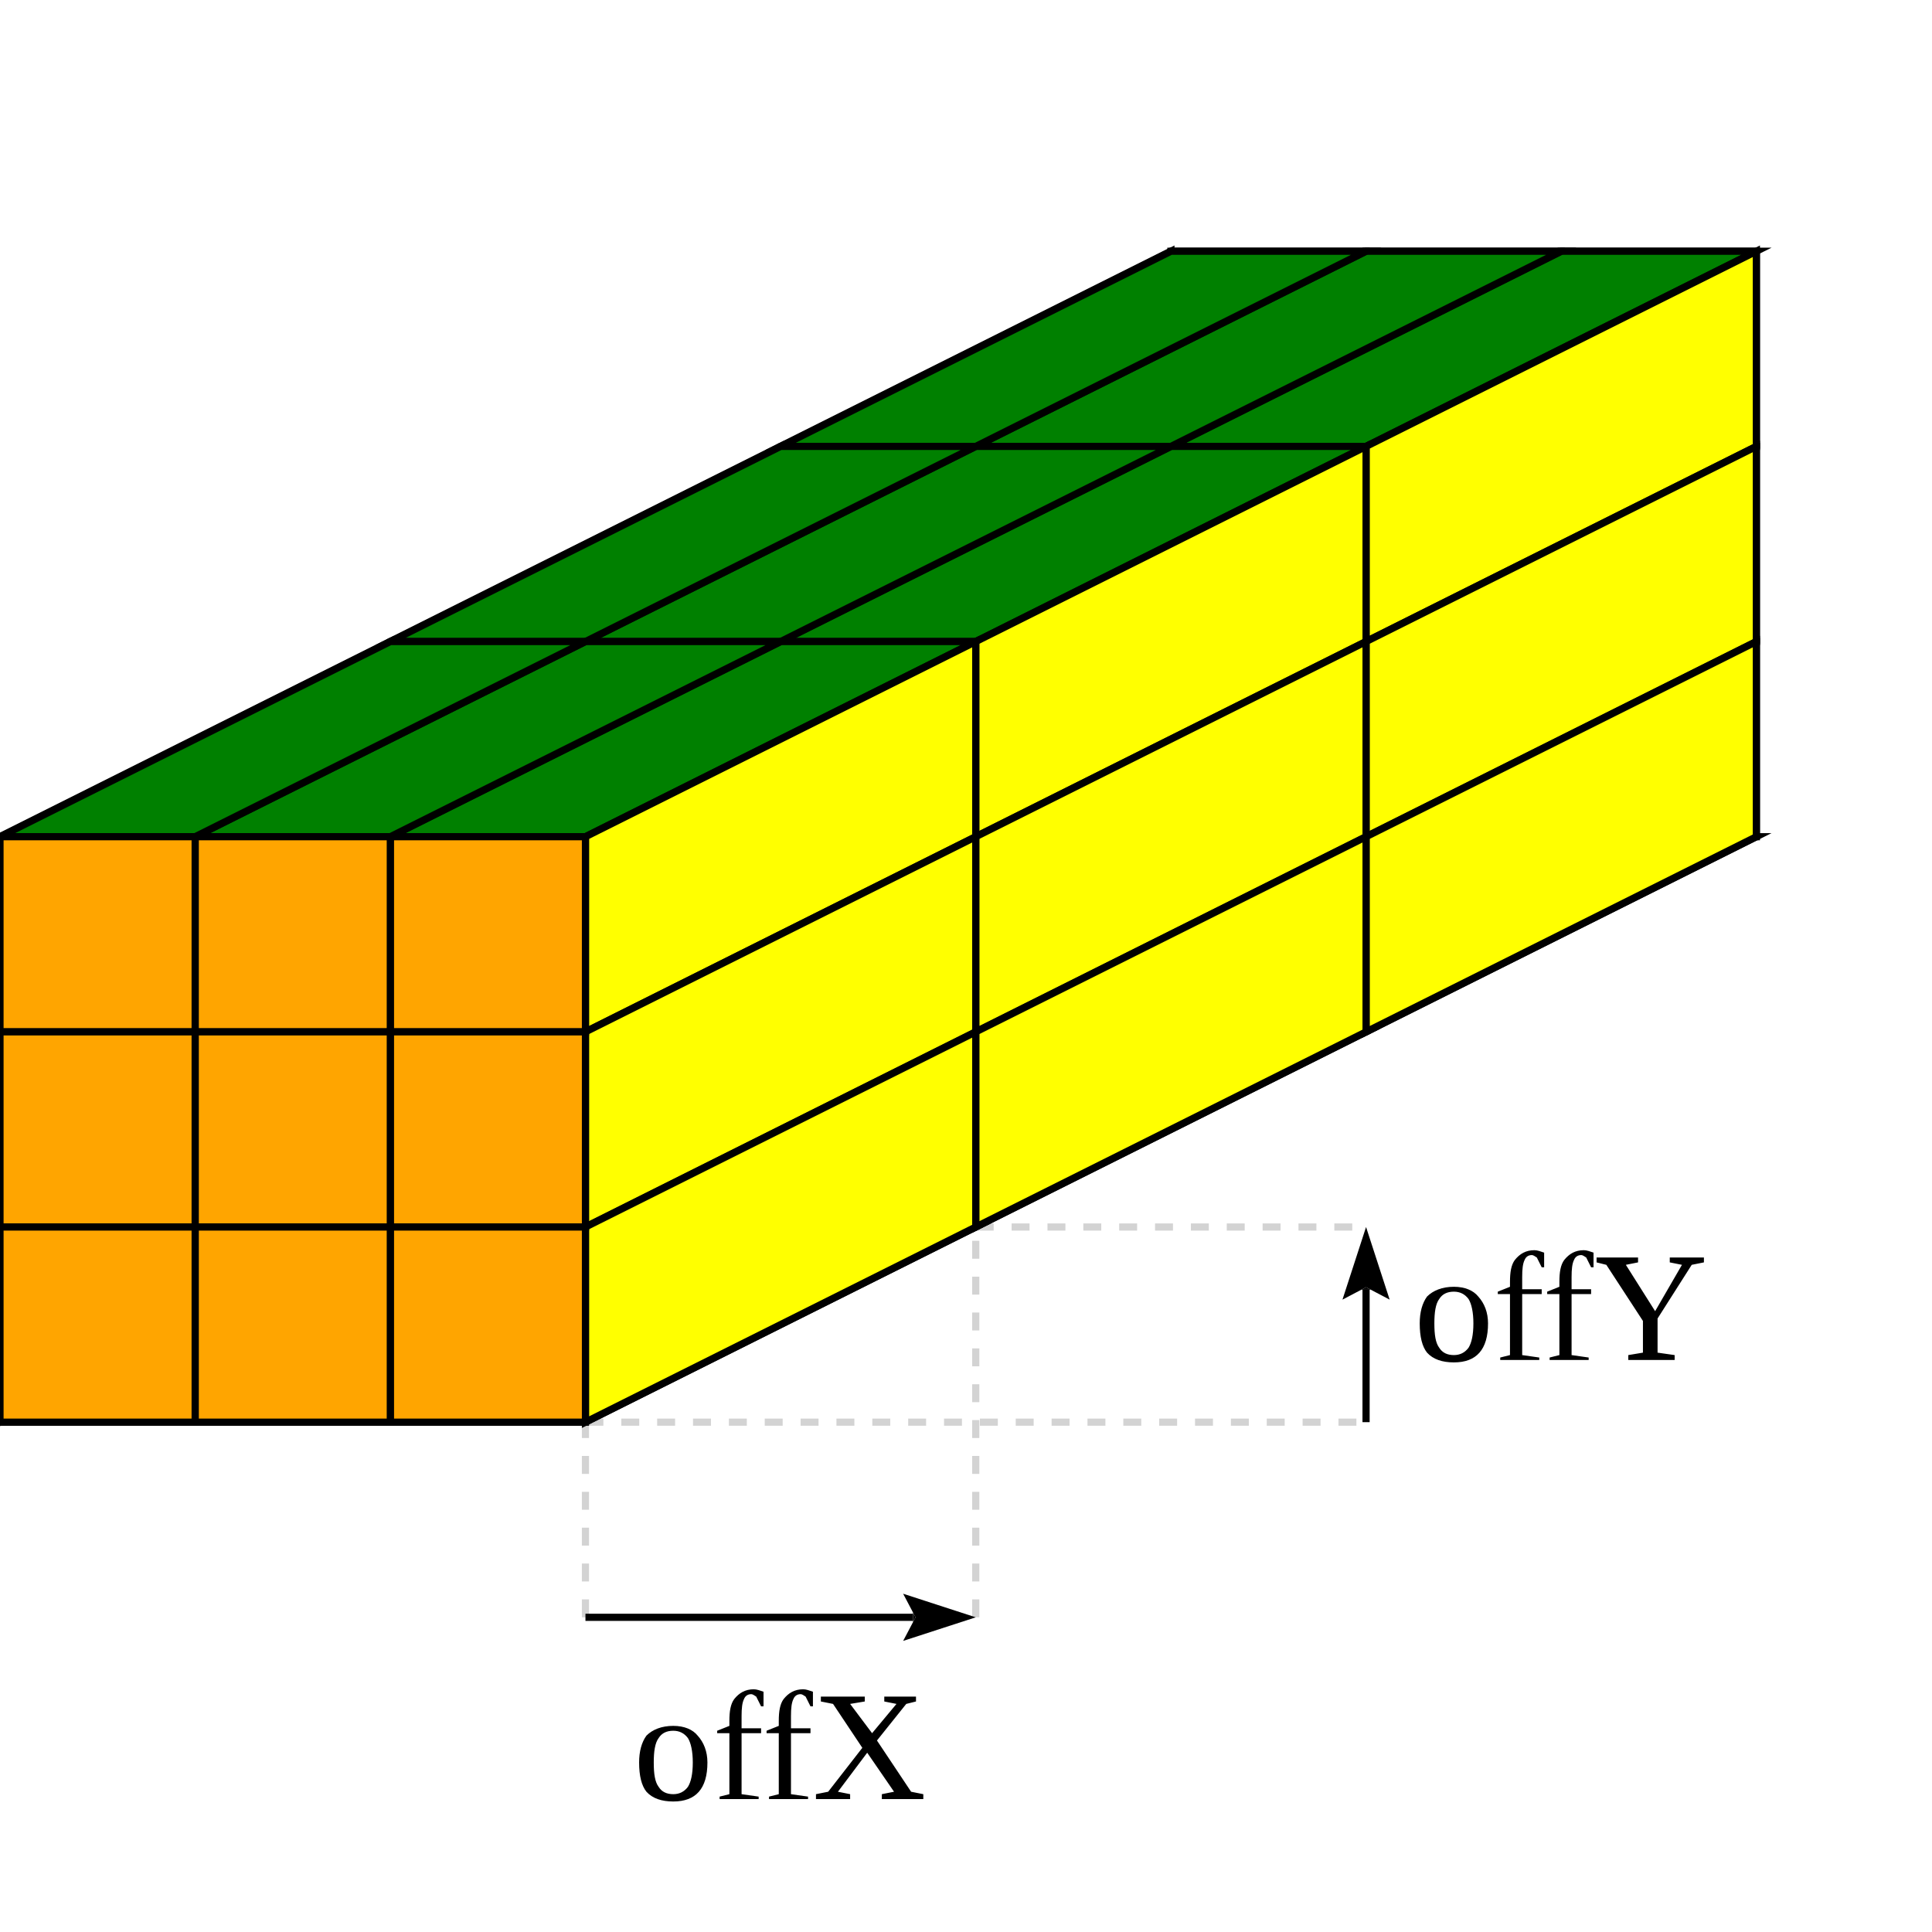
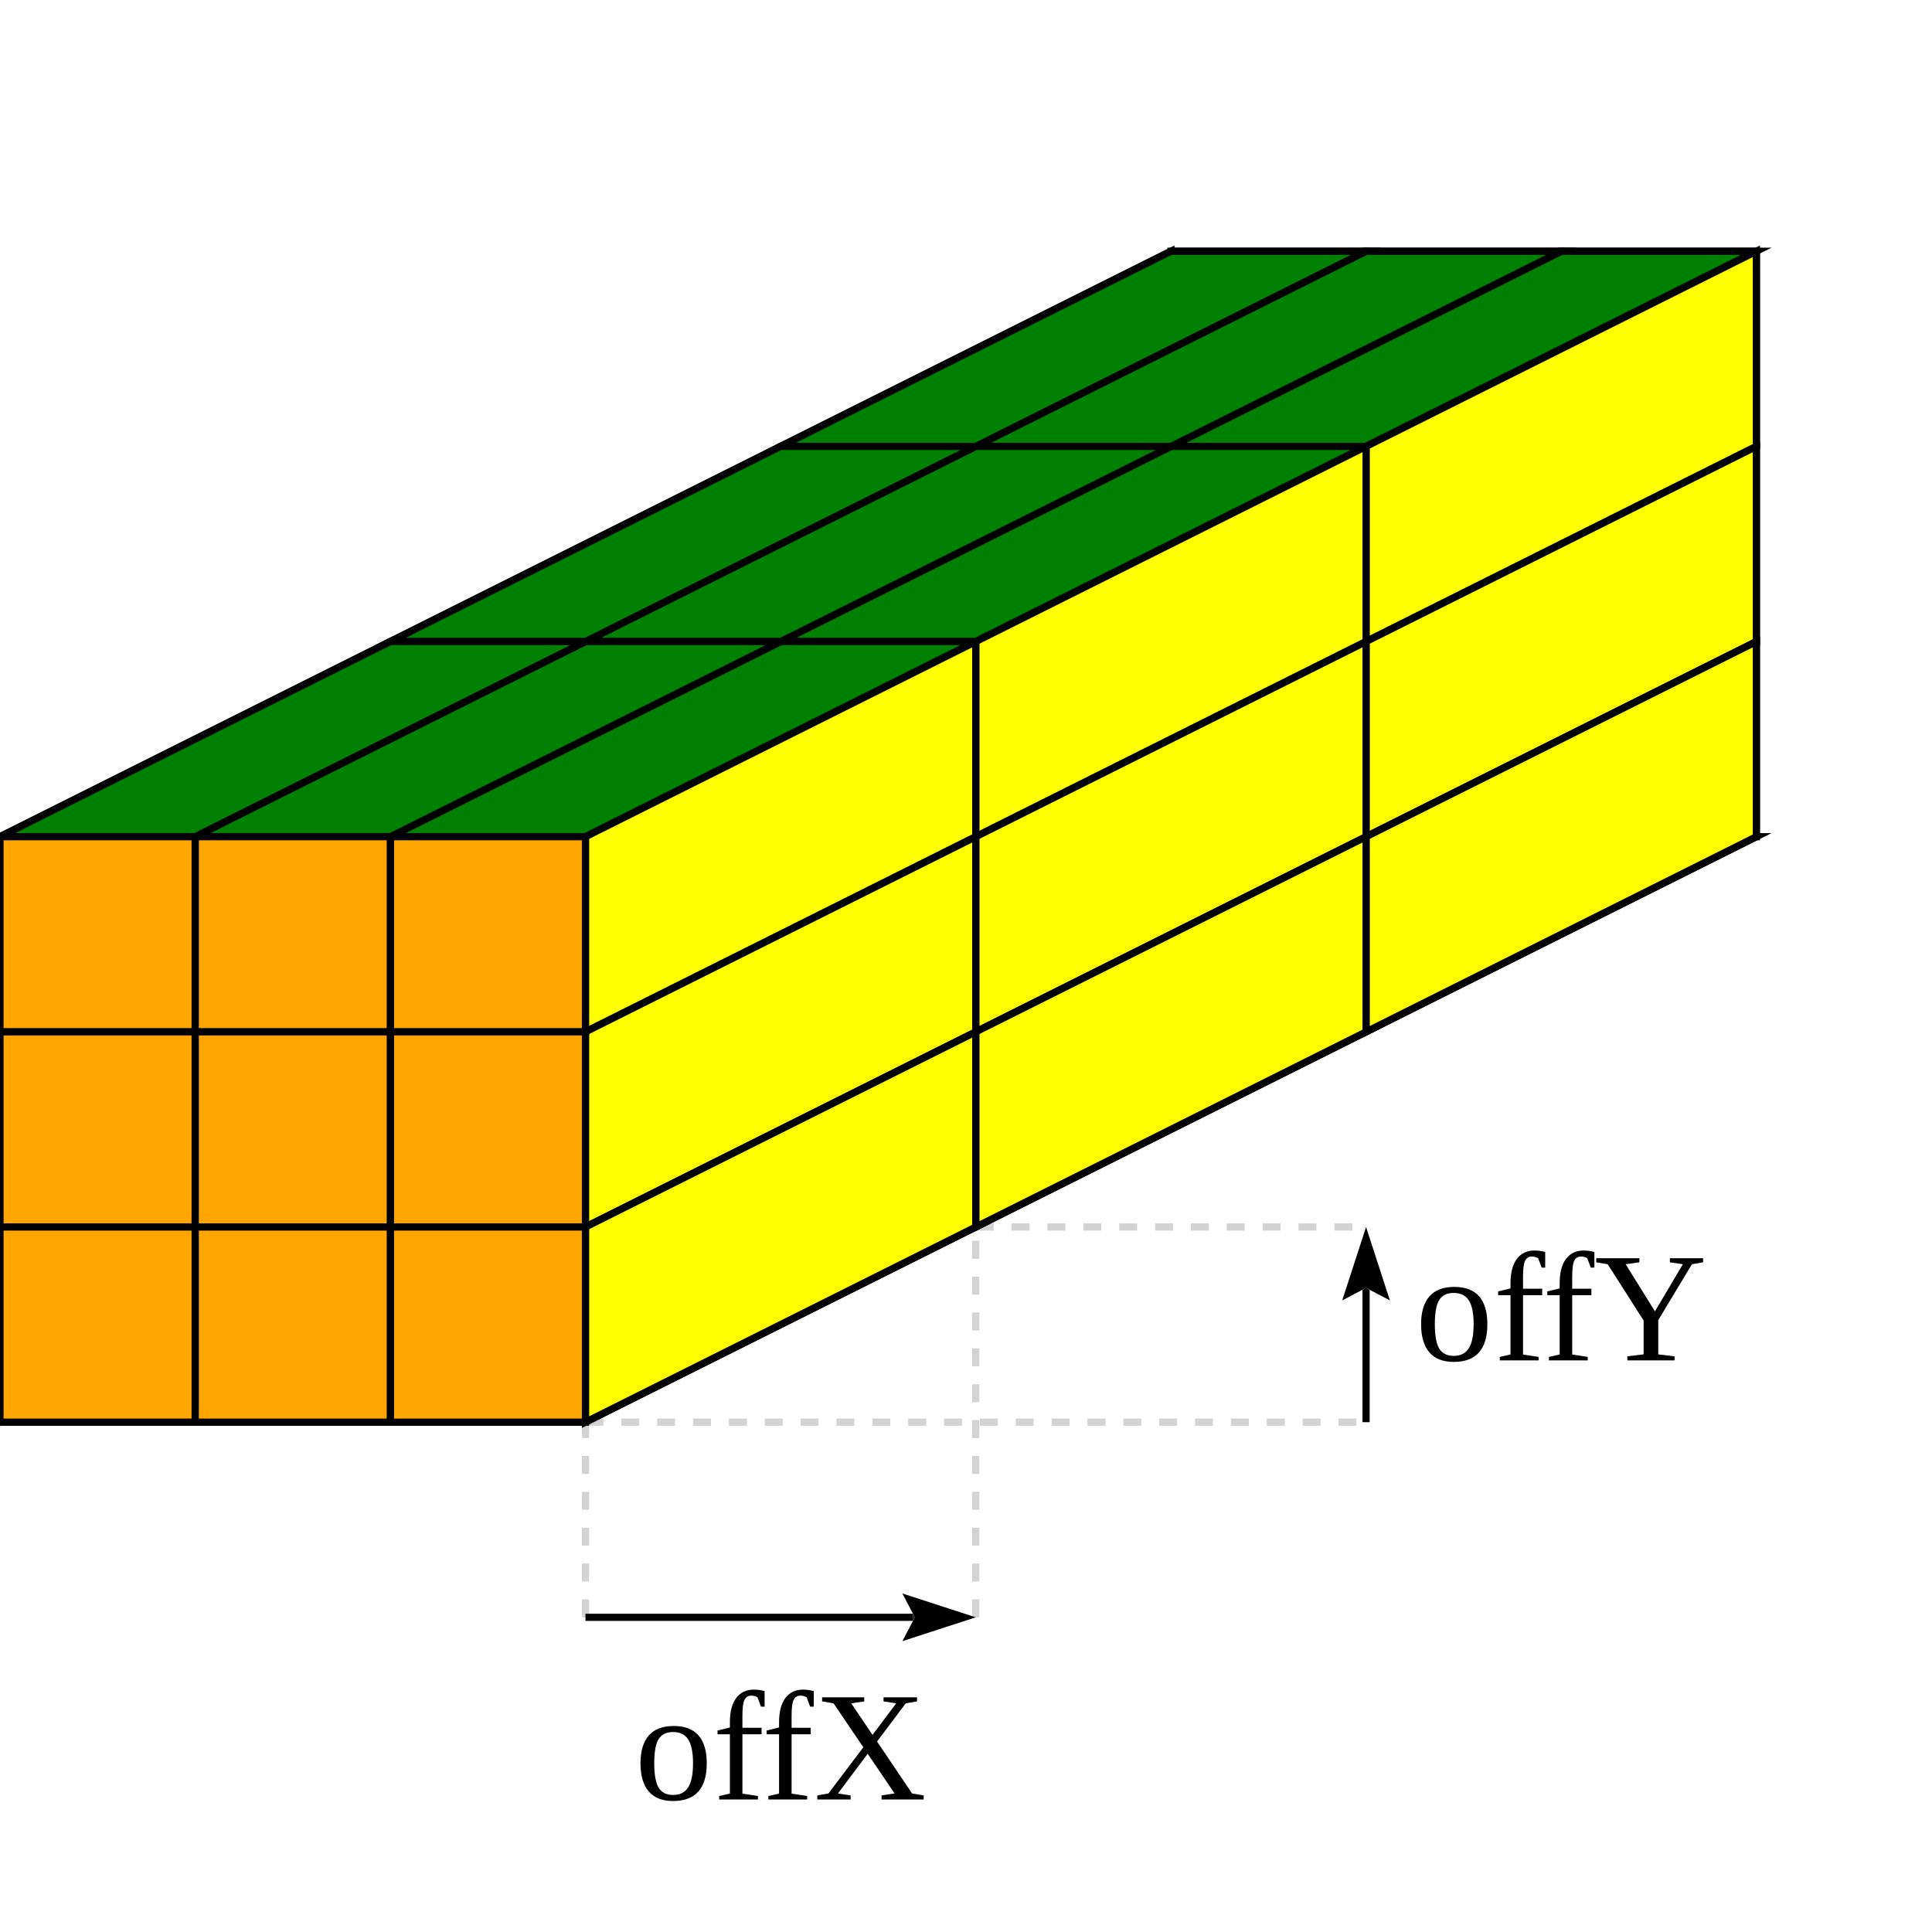
- <svg xmlns="http://www.w3.org/2000/svg" version="1.1" width="200.0" height="200.0" font-size="1" viewBox="0 0 200 200" stroke="rgb(0,0,0)" stroke-opacity="1">
-   <g>
-     <g fill="rgb(0,0,0)" fill-opacity="0.0">
-       <g stroke="rgb(0,0,0)" stroke-opacity="1.0" stroke-width="0.742" stroke-linecap="butt" stroke-linejoin="miter" font-size="1.0em" stroke-miterlimit="10.0">
-         <g stroke="rgb(211,211,211)" stroke-opacity="1.0" stroke-dasharray="1.856,1.856" stroke-dashoffset="0.0">
-           <path d="M 101.01,127.02 h 40.404 " />
-           <path d="M 60.606,147.222 h 80.808 " />
-           <path d="M 101.01,167.424 v -60.606 " />
-           <path d="M 60.606,167.424 v -20.202 " />
-         </g>
-         <g fill="rgb(0,0,0)" fill-opacity="1.0">
-           <g fill="rgb(0,0,0)" fill-opacity="1.0">
-             <text transform="matrix(16.16162,0.0,0.0,16.16162,161.6162,137.1212)" dominant-baseline="middle" text-anchor="middle" stroke="none">offY</text>
-           </g>
-         </g>
-         <g>
-           <g>
-             <g>
-               <path d="M 141.414,147.222 l 8.392685218571654e-16,-13.706 " />
-             </g>
-             <g stroke-width="0.0">
-               <g fill="rgb(0,0,0)" fill-opacity="1.0">
-                 <g fill="rgb(0,0,0)" fill-opacity="1.0">
-                   <g fill="rgb(0,0,0)" fill-opacity="1.0">
-                     <path d="" />
-                   </g>
-                 </g>
-               </g>
-               <g fill="rgb(0,0,0)" fill-opacity="1.0">
-                 <g fill="rgb(0,0,0)" fill-opacity="1.0">
-                   <g fill="rgb(0,0,0)" fill-opacity="1.0">
-                     <path d="" />
-                   </g>
-                 </g>
-               </g>
-             </g>
-             <g stroke-width="0.0">
-               <g fill="rgb(0,0,0)" fill-opacity="1.0">
-                 <g fill="rgb(0,0,0)" fill-opacity="1.0">
-                   <g fill="rgb(0,0,0)" fill-opacity="1.0">
-                     <path d="M 141.414,127.02 l 2.442,7.517 l -2.442,-1.284 l -2.442,1.284 Z" />
-                   </g>
-                 </g>
-               </g>
-               <g fill="rgb(0,0,0)" fill-opacity="1.0">
-                 <g fill="rgb(0,0,0)" fill-opacity="1.0">
-                   <g fill="rgb(0,0,0)" fill-opacity="1.0">
-                     <path d="M 141.414,133.253 l -1.609587309172186e-17,0.263 l 0.5,3.061616997868383e-17 l -0.5,-0.263 l -1.609587309172186e-17,0.263 l -0.5,-3.061616997868383e-17 Z" />
-                   </g>
-                 </g>
-               </g>
-             </g>
-           </g>
-         </g>
-         <g fill="rgb(0,0,0)" fill-opacity="1.0">
-           <g fill="rgb(0,0,0)" fill-opacity="1.0">
-             <text transform="matrix(16.16162,0.0,0.0,16.16162,80.80808,182.5758)" dominant-baseline="middle" text-anchor="middle" stroke="none">offX</text>
-           </g>
-         </g>
-         <g>
-           <g>
-             <g>
-               <path d="M 60.606,167.424 h 33.908 " />
-             </g>
-             <g stroke-width="0.0">
-               <g fill="rgb(0,0,0)" fill-opacity="1.0">
-                 <g fill="rgb(0,0,0)" fill-opacity="1.0">
-                   <g fill="rgb(0,0,0)" fill-opacity="1.0">
-                     <path d="" />
-                   </g>
-                 </g>
-               </g>
-               <g fill="rgb(0,0,0)" fill-opacity="1.0">
-                 <g fill="rgb(0,0,0)" fill-opacity="1.0">
-                   <g fill="rgb(0,0,0)" fill-opacity="1.0">
-                     <path d="" />
-                   </g>
-                 </g>
-               </g>
-             </g>
-             <g stroke-width="0.0">
-               <g fill="rgb(0,0,0)" fill-opacity="1.0">
-                 <g fill="rgb(0,0,0)" fill-opacity="1.0">
-                   <g fill="rgb(0,0,0)" fill-opacity="1.0">
-                     <path d="M 101.01,167.424 l -7.517,2.442 l 1.284,-2.442 l -1.284,-2.442 Z" />
-                   </g>
-                 </g>
-               </g>
-               <g fill="rgb(0,0,0)" fill-opacity="1.0">
-                 <g fill="rgb(0,0,0)" fill-opacity="1.0">
-                   <g fill="rgb(0,0,0)" fill-opacity="1.0">
-                     <path d="M 94.777,167.424 h -0.263 v 0.5 l 0.263,-0.5 h -0.263 v -0.5 Z" />
-                   </g>
-                 </g>
-               </g>
-             </g>
-           </g>
-         </g>
-         <g>
-           <g fill="rgb(255,0,0)" fill-opacity="1.0">
-             <g fill="rgb(255,0,0)" fill-opacity="1.0">
-               <g fill="rgb(255,0,0)" fill-opacity="1.0">
-                 <path d="M 161.616,66.414 h 20.202 v 20.202 h -20.202 v -20.202 Z" />
-               </g>
-             </g>
-           </g>
-           <g fill="rgb(255,0,0)" fill-opacity="1.0">
-             <g fill="rgb(255,0,0)" fill-opacity="1.0">
-               <g fill="rgb(255,0,0)" fill-opacity="1.0">
-                 <path d="M 141.414,66.414 h 20.202 v 20.202 h -20.202 v -20.202 Z" />
-               </g>
-             </g>
-           </g>
-           <g fill="rgb(255,0,0)" fill-opacity="1.0">
-             <g fill="rgb(255,0,0)" fill-opacity="1.0">
-               <g fill="rgb(255,0,0)" fill-opacity="1.0">
-                 <path d="M 121.212,66.414 h 20.202 v 20.202 h -20.202 v -20.202 Z" />
-               </g>
-             </g>
-           </g>
-           <g fill="rgb(255,0,0)" fill-opacity="1.0">
-             <g fill="rgb(255,0,0)" fill-opacity="1.0">
-               <g fill="rgb(255,0,0)" fill-opacity="1.0">
-                 <path d="M 161.616,46.212 h 20.202 v 20.202 h -20.202 v -20.202 Z" />
-               </g>
-             </g>
-           </g>
-           <g fill="rgb(255,0,0)" fill-opacity="1.0">
-             <g fill="rgb(255,0,0)" fill-opacity="1.0">
-               <g fill="rgb(255,0,0)" fill-opacity="1.0">
-                 <path d="M 141.414,46.212 h 20.202 v 20.202 h -20.202 v -20.202 Z" />
-               </g>
-             </g>
-           </g>
-           <g fill="rgb(255,0,0)" fill-opacity="1.0">
-             <g fill="rgb(255,0,0)" fill-opacity="1.0">
-               <g fill="rgb(255,0,0)" fill-opacity="1.0">
-                 <path d="M 121.212,46.212 h 20.202 v 20.202 h -20.202 v -20.202 Z" />
-               </g>
-             </g>
-           </g>
-           <g fill="rgb(255,0,0)" fill-opacity="1.0">
-             <g fill="rgb(255,0,0)" fill-opacity="1.0">
-               <g fill="rgb(255,0,0)" fill-opacity="1.0">
-                 <path d="M 161.616,26.01 h 20.202 v 20.202 h -20.202 v -20.202 Z" />
-               </g>
-             </g>
-           </g>
-           <g fill="rgb(255,0,0)" fill-opacity="1.0">
-             <g fill="rgb(255,0,0)" fill-opacity="1.0">
-               <g fill="rgb(255,0,0)" fill-opacity="1.0">
-                 <path d="M 141.414,26.01 h 20.202 v 20.202 h -20.202 v -20.202 Z" />
-               </g>
-             </g>
-           </g>
-           <g fill="rgb(255,0,0)" fill-opacity="1.0">
-             <g fill="rgb(255,0,0)" fill-opacity="1.0">
-               <g fill="rgb(255,0,0)" fill-opacity="1.0">
-                 <path d="M 121.212,26.01 h 20.202 v 20.202 h -20.202 v -20.202 Z" />
-               </g>
-             </g>
-           </g>
-         </g>
-         <g>
-           <g fill="rgb(255,255,255)" fill-opacity="1.0">
-             <g fill="rgb(255,255,255)" fill-opacity="1.0">
-               <g fill="rgb(255,255,255)" fill-opacity="1.0">
-                 <path d="M 40.404,86.616 l -40.404,20.202 v -20.202 l 40.404,-20.202 v 20.202 Z" />
-               </g>
-             </g>
-           </g>
-           <g fill="rgb(255,255,255)" fill-opacity="1.0">
-             <g fill="rgb(255,255,255)" fill-opacity="1.0">
-               <g fill="rgb(255,255,255)" fill-opacity="1.0">
-                 <path d="M 80.808,66.414 l -40.404,20.202 v -20.202 l 40.404,-20.202 v 20.202 Z" />
-               </g>
-             </g>
-           </g>
-           <g fill="rgb(255,255,255)" fill-opacity="1.0">
-             <g fill="rgb(255,255,255)" fill-opacity="1.0">
-               <g fill="rgb(255,255,255)" fill-opacity="1.0">
-                 <path d="M 121.212,46.212 l -40.404,20.202 v -20.202 l 40.404,-20.202 v 20.202 Z" />
-               </g>
-             </g>
-           </g>
-           <g fill="rgb(255,255,255)" fill-opacity="1.0">
-             <g fill="rgb(255,255,255)" fill-opacity="1.0">
-               <g fill="rgb(255,255,255)" fill-opacity="1.0">
-                 <path d="M 40.404,106.818 l -40.404,20.202 v -20.202 l 40.404,-20.202 v 20.202 Z" />
-               </g>
-             </g>
-           </g>
-           <g fill="rgb(255,255,255)" fill-opacity="1.0">
-             <g fill="rgb(255,255,255)" fill-opacity="1.0">
-               <g fill="rgb(255,255,255)" fill-opacity="1.0">
-                 <path d="M 80.808,86.616 l -40.404,20.202 v -20.202 l 40.404,-20.202 v 20.202 Z" />
-               </g>
-             </g>
-           </g>
-           <g fill="rgb(255,255,255)" fill-opacity="1.0">
-             <g fill="rgb(255,255,255)" fill-opacity="1.0">
-               <g fill="rgb(255,255,255)" fill-opacity="1.0">
-                 <path d="M 121.212,66.414 l -40.404,20.202 v -20.202 l 40.404,-20.202 v 20.202 Z" />
-               </g>
-             </g>
-           </g>
-           <g fill="rgb(255,255,255)" fill-opacity="1.0">
-             <g fill="rgb(255,255,255)" fill-opacity="1.0">
-               <g fill="rgb(255,255,255)" fill-opacity="1.0">
-                 <path d="M 40.404,127.02 l -40.404,20.202 v -20.202 l 40.404,-20.202 v 20.202 Z" />
-               </g>
-             </g>
-           </g>
-           <g fill="rgb(255,255,255)" fill-opacity="1.0">
-             <g fill="rgb(255,255,255)" fill-opacity="1.0">
-               <g fill="rgb(255,255,255)" fill-opacity="1.0">
-                 <path d="M 80.808,106.818 l -40.404,20.202 v -20.202 l 40.404,-20.202 v 20.202 Z" />
-               </g>
-             </g>
-           </g>
-           <g fill="rgb(255,255,255)" fill-opacity="1.0">
-             <g fill="rgb(255,255,255)" fill-opacity="1.0">
-               <g fill="rgb(255,255,255)" fill-opacity="1.0">
-                 <path d="M 121.212,86.616 l -40.404,20.202 v -20.202 l 40.404,-20.202 v 20.202 Z" />
-               </g>
-             </g>
-           </g>
-         </g>
-         <g>
-           <g fill="rgb(0,0,255)" fill-opacity="1.0">
-             <g fill="rgb(0,0,255)" fill-opacity="1.0">
-               <g fill="rgb(0,0,255)" fill-opacity="1.0">
-                 <path d="M 80.808,127.02 h 20.202 l -40.404,20.202 h -20.202 l 40.404,-20.202 Z" />
-               </g>
-             </g>
-           </g>
-           <g fill="rgb(0,0,255)" fill-opacity="1.0">
-             <g fill="rgb(0,0,255)" fill-opacity="1.0">
-               <g fill="rgb(0,0,255)" fill-opacity="1.0">
-                 <path d="M 60.606,127.02 h 20.202 l -40.404,20.202 h -20.202 l 40.404,-20.202 Z" />
-               </g>
-             </g>
-           </g>
-           <g fill="rgb(0,0,255)" fill-opacity="1.0">
-             <g fill="rgb(0,0,255)" fill-opacity="1.0">
-               <g fill="rgb(0,0,255)" fill-opacity="1.0">
-                 <path d="M 40.404,127.02 h 20.202 l -40.404,20.202 h -20.202 l 40.404,-20.202 Z" />
-               </g>
-             </g>
-           </g>
-           <g fill="rgb(0,0,255)" fill-opacity="1.0">
-             <g fill="rgb(0,0,255)" fill-opacity="1.0">
-               <g fill="rgb(0,0,255)" fill-opacity="1.0">
-                 <path d="M 121.212,106.818 h 20.202 l -40.404,20.202 h -20.202 l 40.404,-20.202 Z" />
-               </g>
-             </g>
-           </g>
-           <g fill="rgb(0,0,255)" fill-opacity="1.0">
-             <g fill="rgb(0,0,255)" fill-opacity="1.0">
-               <g fill="rgb(0,0,255)" fill-opacity="1.0">
-                 <path d="M 101.01,106.818 h 20.202 l -40.404,20.202 h -20.202 l 40.404,-20.202 Z" />
-               </g>
-             </g>
-           </g>
-           <g fill="rgb(0,0,255)" fill-opacity="1.0">
-             <g fill="rgb(0,0,255)" fill-opacity="1.0">
-               <g fill="rgb(0,0,255)" fill-opacity="1.0">
-                 <path d="M 80.808,106.818 h 20.202 l -40.404,20.202 h -20.202 l 40.404,-20.202 Z" />
-               </g>
-             </g>
-           </g>
-           <g fill="rgb(0,0,255)" fill-opacity="1.0">
-             <g fill="rgb(0,0,255)" fill-opacity="1.0">
-               <g fill="rgb(0,0,255)" fill-opacity="1.0">
-                 <path d="M 161.616,86.616 h 20.202 l -40.404,20.202 h -20.202 l 40.404,-20.202 Z" />
-               </g>
-             </g>
-           </g>
-           <g fill="rgb(0,0,255)" fill-opacity="1.0">
-             <g fill="rgb(0,0,255)" fill-opacity="1.0">
-               <g fill="rgb(0,0,255)" fill-opacity="1.0">
-                 <path d="M 141.414,86.616 h 20.202 l -40.404,20.202 h -20.202 l 40.404,-20.202 Z" />
-               </g>
-             </g>
-           </g>
-           <g fill="rgb(0,0,255)" fill-opacity="1.0">
-             <g fill="rgb(0,0,255)" fill-opacity="1.0">
-               <g fill="rgb(0,0,255)" fill-opacity="1.0">
-                 <path d="M 121.212,86.616 h 20.202 l -40.404,20.202 h -20.202 l 40.404,-20.202 Z" />
-               </g>
-             </g>
-           </g>
-         </g>
-         <g>
-           <g fill="rgb(0,128,0)" fill-opacity="1.0">
-             <g fill="rgb(0,128,0)" fill-opacity="1.0">
-               <g fill="rgb(0,128,0)" fill-opacity="1.0">
-                 <path d="M 121.212,46.212 h 20.202 l 40.404,-20.202 h -20.202 l -40.404,20.202 Z" />
-               </g>
-             </g>
-           </g>
-           <g fill="rgb(0,128,0)" fill-opacity="1.0">
-             <g fill="rgb(0,128,0)" fill-opacity="1.0">
-               <g fill="rgb(0,128,0)" fill-opacity="1.0">
-                 <path d="M 101.01,46.212 h 20.202 l 40.404,-20.202 h -20.202 l -40.404,20.202 Z" />
-               </g>
-             </g>
-           </g>
-           <g fill="rgb(0,128,0)" fill-opacity="1.0">
-             <g fill="rgb(0,128,0)" fill-opacity="1.0">
-               <g fill="rgb(0,128,0)" fill-opacity="1.0">
-                 <path d="M 80.808,46.212 h 20.202 l 40.404,-20.202 h -20.202 l -40.404,20.202 Z" />
-               </g>
-             </g>
-           </g>
-           <g fill="rgb(0,128,0)" fill-opacity="1.0">
-             <g fill="rgb(0,128,0)" fill-opacity="1.0">
-               <g fill="rgb(0,128,0)" fill-opacity="1.0">
-                 <path d="M 80.808,66.414 h 20.202 l 40.404,-20.202 h -20.202 l -40.404,20.202 Z" />
-               </g>
-             </g>
-           </g>
-           <g fill="rgb(0,128,0)" fill-opacity="1.0">
-             <g fill="rgb(0,128,0)" fill-opacity="1.0">
-               <g fill="rgb(0,128,0)" fill-opacity="1.0">
-                 <path d="M 60.606,66.414 h 20.202 l 40.404,-20.202 h -20.202 l -40.404,20.202 Z" />
-               </g>
-             </g>
-           </g>
-           <g fill="rgb(0,128,0)" fill-opacity="1.0">
-             <g fill="rgb(0,128,0)" fill-opacity="1.0">
-               <g fill="rgb(0,128,0)" fill-opacity="1.0">
-                 <path d="M 40.404,66.414 h 20.202 l 40.404,-20.202 h -20.202 l -40.404,20.202 Z" />
-               </g>
-             </g>
-           </g>
-           <g fill="rgb(0,128,0)" fill-opacity="1.0">
-             <g fill="rgb(0,128,0)" fill-opacity="1.0">
-               <g fill="rgb(0,128,0)" fill-opacity="1.0">
-                 <path d="M 40.404,86.616 h 20.202 l 40.404,-20.202 h -20.202 l -40.404,20.202 Z" />
-               </g>
-             </g>
-           </g>
-           <g fill="rgb(0,128,0)" fill-opacity="1.0">
-             <g fill="rgb(0,128,0)" fill-opacity="1.0">
-               <g fill="rgb(0,128,0)" fill-opacity="1.0">
-                 <path d="M 20.202,86.616 h 20.202 l 40.404,-20.202 h -20.202 l -40.404,20.202 Z" />
-               </g>
-             </g>
-           </g>
-           <g fill="rgb(0,128,0)" fill-opacity="1.0">
-             <g fill="rgb(0,128,0)" fill-opacity="1.0">
-               <g fill="rgb(0,128,0)" fill-opacity="1.0">
-                 <path d="M 0.0,86.616 h 20.202 l 40.404,-20.202 h -20.202 l -40.404,20.202 Z" />
-               </g>
-             </g>
-           </g>
-         </g>
-         <g>
-           <g fill="rgb(255,255,0)" fill-opacity="1.0">
-             <g fill="rgb(255,255,0)" fill-opacity="1.0">
-               <g fill="rgb(255,255,0)" fill-opacity="1.0">
-                 <path d="M 141.414,66.414 l 40.404,-20.202 v -20.202 l -40.404,20.202 v 20.202 Z" />
-               </g>
-             </g>
-           </g>
-           <g fill="rgb(255,255,0)" fill-opacity="1.0">
-             <g fill="rgb(255,255,0)" fill-opacity="1.0">
-               <g fill="rgb(255,255,0)" fill-opacity="1.0">
-                 <path d="M 101.01,86.616 l 40.404,-20.202 v -20.202 l -40.404,20.202 v 20.202 Z" />
-               </g>
-             </g>
-           </g>
-           <g fill="rgb(255,255,0)" fill-opacity="1.0">
-             <g fill="rgb(255,255,0)" fill-opacity="1.0">
-               <g fill="rgb(255,255,0)" fill-opacity="1.0">
-                 <path d="M 60.606,106.818 l 40.404,-20.202 v -20.202 l -40.404,20.202 v 20.202 Z" />
-               </g>
-             </g>
-           </g>
-           <g fill="rgb(255,255,0)" fill-opacity="1.0">
-             <g fill="rgb(255,255,0)" fill-opacity="1.0">
-               <g fill="rgb(255,255,0)" fill-opacity="1.0">
-                 <path d="M 141.414,86.616 l 40.404,-20.202 v -20.202 l -40.404,20.202 v 20.202 Z" />
-               </g>
-             </g>
-           </g>
-           <g fill="rgb(255,255,0)" fill-opacity="1.0">
-             <g fill="rgb(255,255,0)" fill-opacity="1.0">
-               <g fill="rgb(255,255,0)" fill-opacity="1.0">
-                 <path d="M 101.01,106.818 l 40.404,-20.202 v -20.202 l -40.404,20.202 v 20.202 Z" />
-               </g>
-             </g>
-           </g>
-           <g fill="rgb(255,255,0)" fill-opacity="1.0">
-             <g fill="rgb(255,255,0)" fill-opacity="1.0">
-               <g fill="rgb(255,255,0)" fill-opacity="1.0">
-                 <path d="M 60.606,127.02 l 40.404,-20.202 v -20.202 l -40.404,20.202 v 20.202 Z" />
-               </g>
-             </g>
-           </g>
-           <g fill="rgb(255,255,0)" fill-opacity="1.0">
-             <g fill="rgb(255,255,0)" fill-opacity="1.0">
-               <g fill="rgb(255,255,0)" fill-opacity="1.0">
-                 <path d="M 141.414,106.818 l 40.404,-20.202 v -20.202 l -40.404,20.202 v 20.202 Z" />
-               </g>
-             </g>
-           </g>
-           <g fill="rgb(255,255,0)" fill-opacity="1.0">
-             <g fill="rgb(255,255,0)" fill-opacity="1.0">
-               <g fill="rgb(255,255,0)" fill-opacity="1.0">
-                 <path d="M 101.01,127.02 l 40.404,-20.202 v -20.202 l -40.404,20.202 v 20.202 Z" />
-               </g>
-             </g>
-           </g>
-           <g fill="rgb(255,255,0)" fill-opacity="1.0">
-             <g fill="rgb(255,255,0)" fill-opacity="1.0">
-               <g fill="rgb(255,255,0)" fill-opacity="1.0">
-                 <path d="M 60.606,147.222 l 40.404,-20.202 v -20.202 l -40.404,20.202 v 20.202 Z" />
-               </g>
-             </g>
-           </g>
-         </g>
-         <g>
-           <g fill="rgb(255,165,0)" fill-opacity="1.0">
-             <g fill="rgb(255,165,0)" fill-opacity="1.0">
-               <g fill="rgb(255,165,0)" fill-opacity="1.0">
-                 <path d="M 40.404,106.818 h 20.202 v -20.202 h -20.202 v 20.202 Z" />
-               </g>
-             </g>
-           </g>
-           <g fill="rgb(255,165,0)" fill-opacity="1.0">
-             <g fill="rgb(255,165,0)" fill-opacity="1.0">
-               <g fill="rgb(255,165,0)" fill-opacity="1.0">
-                 <path d="M 20.202,106.818 h 20.202 v -20.202 h -20.202 v 20.202 Z" />
-               </g>
-             </g>
-           </g>
-           <g fill="rgb(255,165,0)" fill-opacity="1.0">
-             <g fill="rgb(255,165,0)" fill-opacity="1.0">
-               <g fill="rgb(255,165,0)" fill-opacity="1.0">
-                 <path d="M 0.0,106.818 h 20.202 v -20.202 h -20.202 v 20.202 Z" />
-               </g>
-             </g>
-           </g>
-           <g fill="rgb(255,165,0)" fill-opacity="1.0">
-             <g fill="rgb(255,165,0)" fill-opacity="1.0">
-               <g fill="rgb(255,165,0)" fill-opacity="1.0">
-                 <path d="M 40.404,127.02 h 20.202 v -20.202 h -20.202 v 20.202 Z" />
-               </g>
-             </g>
-           </g>
-           <g fill="rgb(255,165,0)" fill-opacity="1.0">
-             <g fill="rgb(255,165,0)" fill-opacity="1.0">
-               <g fill="rgb(255,165,0)" fill-opacity="1.0">
-                 <path d="M 20.202,127.02 h 20.202 v -20.202 h -20.202 v 20.202 Z" />
-               </g>
-             </g>
-           </g>
-           <g fill="rgb(255,165,0)" fill-opacity="1.0">
-             <g fill="rgb(255,165,0)" fill-opacity="1.0">
-               <g fill="rgb(255,165,0)" fill-opacity="1.0">
-                 <path d="M 0.0,127.02 h 20.202 v -20.202 h -20.202 v 20.202 Z" />
-               </g>
-             </g>
-           </g>
-           <g fill="rgb(255,165,0)" fill-opacity="1.0">
-             <g fill="rgb(255,165,0)" fill-opacity="1.0">
-               <g fill="rgb(255,165,0)" fill-opacity="1.0">
-                 <path d="M 40.404,147.222 h 20.202 v -20.202 h -20.202 v 20.202 Z" />
-               </g>
-             </g>
-           </g>
-           <g fill="rgb(255,165,0)" fill-opacity="1.0">
-             <g fill="rgb(255,165,0)" fill-opacity="1.0">
-               <g fill="rgb(255,165,0)" fill-opacity="1.0">
-                 <path d="M 20.202,147.222 h 20.202 v -20.202 h -20.202 v 20.202 Z" />
-               </g>
-             </g>
-           </g>
-           <g fill="rgb(255,165,0)" fill-opacity="1.0">
-             <g fill="rgb(255,165,0)" fill-opacity="1.0">
-               <g fill="rgb(255,165,0)" fill-opacity="1.0">
-                 <path d="M 0.0,147.222 h 20.202 v -20.202 h -20.202 v 20.202 Z" />
-               </g>
-             </g>
-           </g>
-         </g>
-       </g>
-     </g>
+ <svg xmlns="http://www.w3.org/2000/svg" height="200.0" stroke-opacity="1" viewBox="0 0 200 200" font-size="1" width="200.0" stroke="rgb(0,0,0)" version="1.1">
+   <defs />
+   <defs />
+   <g stroke-linejoin="miter" stroke-opacity="1.0" fill-opacity="0.0" stroke="rgb(211,211,211)" stroke-width="0.742" fill="rgb(0,0,0)" stroke-dashoffset="0.0" stroke-linecap="butt" stroke-miterlimit="10.0" stroke-dasharray="1.856,1.856">
+     <path d="M 101.01,127.02 h 40.404 " />
+   </g>
+   <defs />
+   <g stroke-linejoin="miter" stroke-opacity="1.0" fill-opacity="0.0" stroke="rgb(211,211,211)" stroke-width="0.742" fill="rgb(0,0,0)" stroke-dashoffset="0.0" stroke-linecap="butt" stroke-miterlimit="10.0" stroke-dasharray="1.856,1.856">
+     <path d="M 60.606,147.222 h 80.808 " />
+   </g>
+   <defs />
+   <g stroke-linejoin="miter" stroke-opacity="1.0" fill-opacity="0.0" stroke="rgb(211,211,211)" stroke-width="0.742" fill="rgb(0,0,0)" stroke-dashoffset="0.0" stroke-linecap="butt" stroke-miterlimit="10.0" stroke-dasharray="1.856,1.856">
+     <path d="M 101.01,167.424 v -60.606 " />
+   </g>
+   <defs />
+   <g stroke-linejoin="miter" stroke-opacity="1.0" fill-opacity="0.0" stroke="rgb(211,211,211)" stroke-width="0.742" fill="rgb(0,0,0)" stroke-dashoffset="0.0" stroke-linecap="butt" stroke-miterlimit="10.0" stroke-dasharray="1.856,1.856">
+     <path d="M 60.606,167.424 v -20.202 " />
+   </g>
+   <defs />
+   <g stroke-linejoin="miter" stroke-opacity="1.0" fill-opacity="1.0" font-size="16.162px" stroke="rgb(0,0,0)" stroke-width="0.742" fill="rgb(0,0,0)" stroke-linecap="butt" stroke-miterlimit="10.0">
+     <text dominant-baseline="middle" transform="matrix(1.0,0.0,0.0,1.0,161.6162,137.1212)" stroke="none" text-anchor="middle">offY</text>
+   </g>
+   <defs />
+   <g stroke-linejoin="miter" stroke-opacity="1.0" fill-opacity="0.0" stroke="rgb(0,0,0)" stroke-width="0.742" fill="rgb(0,0,0)" stroke-linecap="butt" stroke-miterlimit="10.0">
+     <path d="M 141.414,147.222 l 8.392685218571654e-16,-13.706 " />
+   </g>
+   <defs />
+   <g stroke-linejoin="miter" stroke-opacity="1.0" fill-opacity="1.0" stroke="rgb(0,0,0)" stroke-width="0.0" fill="rgb(0,0,0)" stroke-linecap="butt" stroke-miterlimit="10.0" />
+   <defs />
+   <g stroke-linejoin="miter" stroke-opacity="1.0" fill-opacity="1.0" stroke="rgb(0,0,0)" stroke-width="0.0" fill="rgb(0,0,0)" stroke-linecap="butt" stroke-miterlimit="10.0" />
+   <defs />
+   <g stroke-linejoin="miter" stroke-opacity="1.0" fill-opacity="1.0" stroke="rgb(0,0,0)" stroke-width="0.0" fill="rgb(0,0,0)" stroke-linecap="butt" stroke-miterlimit="10.0">
+     <path d="M 141.414,127.02 l -2.469,7.599 l 2.469,-1.298 l 2.469,1.298 Z" />
+   </g>
+   <defs />
+   <g stroke-linejoin="miter" stroke-opacity="1.0" fill-opacity="1.0" stroke="rgb(0,0,0)" stroke-width="0.0" fill="rgb(0,0,0)" stroke-linecap="butt" stroke-miterlimit="10.0">
+     <path d="M 141.414,133.321 l -1.1949070478496486e-17,0.195 l -0.371,-2.2728482684488297e-17 l 0.371,-0.195 l -1.1949070478496486e-17,0.195 l 0.371,2.2728482684488297e-17 Z" />
+   </g>
+   <defs />
+   <g stroke-linejoin="miter" stroke-opacity="1.0" fill-opacity="1.0" font-size="16.162px" stroke="rgb(0,0,0)" stroke-width="0.742" fill="rgb(0,0,0)" stroke-linecap="butt" stroke-miterlimit="10.0">
+     <text dominant-baseline="middle" transform="matrix(1.0,0.0,0.0,1.0,80.80808,182.5758)" stroke="none" text-anchor="middle">offX</text>
+   </g>
+   <defs />
+   <g stroke-linejoin="miter" stroke-opacity="1.0" fill-opacity="0.0" stroke="rgb(0,0,0)" stroke-width="0.742" fill="rgb(0,0,0)" stroke-linecap="butt" stroke-miterlimit="10.0">
+     <path d="M 60.606,167.424 h 33.908 " />
+   </g>
+   <defs />
+   <g stroke-linejoin="miter" stroke-opacity="1.0" fill-opacity="1.0" stroke="rgb(0,0,0)" stroke-width="0.0" fill="rgb(0,0,0)" stroke-linecap="butt" stroke-miterlimit="10.0" />
+   <defs />
+   <g stroke-linejoin="miter" stroke-opacity="1.0" fill-opacity="1.0" stroke="rgb(0,0,0)" stroke-width="0.0" fill="rgb(0,0,0)" stroke-linecap="butt" stroke-miterlimit="10.0" />
+   <defs />
+   <g stroke-linejoin="miter" stroke-opacity="1.0" fill-opacity="1.0" stroke="rgb(0,0,0)" stroke-width="0.0" fill="rgb(0,0,0)" stroke-linecap="butt" stroke-miterlimit="10.0">
+     <path d="M 101.01,167.424 l -7.599,-2.469 l 1.298,2.469 l -1.298,2.469 Z" />
+   </g>
+   <defs />
+   <g stroke-linejoin="miter" stroke-opacity="1.0" fill-opacity="1.0" stroke="rgb(0,0,0)" stroke-width="0.0" fill="rgb(0,0,0)" stroke-linecap="butt" stroke-miterlimit="10.0">
+     <path d="M 94.71,167.424 h -0.195 v -0.371 l 0.195,0.371 h -0.195 v 0.371 Z" />
+   </g>
+   <defs />
+   <g stroke-linejoin="miter" stroke-opacity="1.0" fill-opacity="1.0" stroke="rgb(0,0,0)" stroke-width="0.742" fill="rgb(255,0,0)" stroke-linecap="butt" stroke-miterlimit="10.0">
+     <path d="M 161.616,66.414 h 20.202 v 20.202 h -20.202 v -20.202 Z" />
+   </g>
+   <defs />
+   <g stroke-linejoin="miter" stroke-opacity="1.0" fill-opacity="1.0" stroke="rgb(0,0,0)" stroke-width="0.742" fill="rgb(255,0,0)" stroke-linecap="butt" stroke-miterlimit="10.0">
+     <path d="M 141.414,66.414 h 20.202 v 20.202 h -20.202 v -20.202 Z" />
+   </g>
+   <defs />
+   <g stroke-linejoin="miter" stroke-opacity="1.0" fill-opacity="1.0" stroke="rgb(0,0,0)" stroke-width="0.742" fill="rgb(255,0,0)" stroke-linecap="butt" stroke-miterlimit="10.0">
+     <path d="M 121.212,66.414 h 20.202 v 20.202 h -20.202 v -20.202 Z" />
+   </g>
+   <defs />
+   <g stroke-linejoin="miter" stroke-opacity="1.0" fill-opacity="1.0" stroke="rgb(0,0,0)" stroke-width="0.742" fill="rgb(255,0,0)" stroke-linecap="butt" stroke-miterlimit="10.0">
+     <path d="M 161.616,46.212 h 20.202 v 20.202 h -20.202 v -20.202 Z" />
+   </g>
+   <defs />
+   <g stroke-linejoin="miter" stroke-opacity="1.0" fill-opacity="1.0" stroke="rgb(0,0,0)" stroke-width="0.742" fill="rgb(255,0,0)" stroke-linecap="butt" stroke-miterlimit="10.0">
+     <path d="M 141.414,46.212 h 20.202 v 20.202 h -20.202 v -20.202 Z" />
+   </g>
+   <defs />
+   <g stroke-linejoin="miter" stroke-opacity="1.0" fill-opacity="1.0" stroke="rgb(0,0,0)" stroke-width="0.742" fill="rgb(255,0,0)" stroke-linecap="butt" stroke-miterlimit="10.0">
+     <path d="M 121.212,46.212 h 20.202 v 20.202 h -20.202 v -20.202 Z" />
+   </g>
+   <defs />
+   <g stroke-linejoin="miter" stroke-opacity="1.0" fill-opacity="1.0" stroke="rgb(0,0,0)" stroke-width="0.742" fill="rgb(255,0,0)" stroke-linecap="butt" stroke-miterlimit="10.0">
+     <path d="M 161.616,26.01 h 20.202 v 20.202 h -20.202 v -20.202 Z" />
+   </g>
+   <defs />
+   <g stroke-linejoin="miter" stroke-opacity="1.0" fill-opacity="1.0" stroke="rgb(0,0,0)" stroke-width="0.742" fill="rgb(255,0,0)" stroke-linecap="butt" stroke-miterlimit="10.0">
+     <path d="M 141.414,26.01 h 20.202 v 20.202 h -20.202 v -20.202 Z" />
+   </g>
+   <defs />
+   <g stroke-linejoin="miter" stroke-opacity="1.0" fill-opacity="1.0" stroke="rgb(0,0,0)" stroke-width="0.742" fill="rgb(255,0,0)" stroke-linecap="butt" stroke-miterlimit="10.0">
+     <path d="M 121.212,26.01 h 20.202 v 20.202 h -20.202 v -20.202 Z" />
+   </g>
+   <defs />
+   <g stroke-linejoin="miter" stroke-opacity="1.0" fill-opacity="1.0" stroke="rgb(0,0,0)" stroke-width="0.742" fill="rgb(255,255,255)" stroke-linecap="butt" stroke-miterlimit="10.0">
+     <path d="M 40.404,86.616 l -40.404,20.202 v -20.202 l 40.404,-20.202 v 20.202 Z" />
+   </g>
+   <defs />
+   <g stroke-linejoin="miter" stroke-opacity="1.0" fill-opacity="1.0" stroke="rgb(0,0,0)" stroke-width="0.742" fill="rgb(255,255,255)" stroke-linecap="butt" stroke-miterlimit="10.0">
+     <path d="M 80.808,66.414 l -40.404,20.202 v -20.202 l 40.404,-20.202 v 20.202 Z" />
+   </g>
+   <defs />
+   <g stroke-linejoin="miter" stroke-opacity="1.0" fill-opacity="1.0" stroke="rgb(0,0,0)" stroke-width="0.742" fill="rgb(255,255,255)" stroke-linecap="butt" stroke-miterlimit="10.0">
+     <path d="M 121.212,46.212 l -40.404,20.202 v -20.202 l 40.404,-20.202 v 20.202 Z" />
+   </g>
+   <defs />
+   <g stroke-linejoin="miter" stroke-opacity="1.0" fill-opacity="1.0" stroke="rgb(0,0,0)" stroke-width="0.742" fill="rgb(255,255,255)" stroke-linecap="butt" stroke-miterlimit="10.0">
+     <path d="M 40.404,106.818 l -40.404,20.202 v -20.202 l 40.404,-20.202 v 20.202 Z" />
+   </g>
+   <defs />
+   <g stroke-linejoin="miter" stroke-opacity="1.0" fill-opacity="1.0" stroke="rgb(0,0,0)" stroke-width="0.742" fill="rgb(255,255,255)" stroke-linecap="butt" stroke-miterlimit="10.0">
+     <path d="M 80.808,86.616 l -40.404,20.202 v -20.202 l 40.404,-20.202 v 20.202 Z" />
+   </g>
+   <defs />
+   <g stroke-linejoin="miter" stroke-opacity="1.0" fill-opacity="1.0" stroke="rgb(0,0,0)" stroke-width="0.742" fill="rgb(255,255,255)" stroke-linecap="butt" stroke-miterlimit="10.0">
+     <path d="M 121.212,66.414 l -40.404,20.202 v -20.202 l 40.404,-20.202 v 20.202 Z" />
+   </g>
+   <defs />
+   <g stroke-linejoin="miter" stroke-opacity="1.0" fill-opacity="1.0" stroke="rgb(0,0,0)" stroke-width="0.742" fill="rgb(255,255,255)" stroke-linecap="butt" stroke-miterlimit="10.0">
+     <path d="M 40.404,127.02 l -40.404,20.202 v -20.202 l 40.404,-20.202 v 20.202 Z" />
+   </g>
+   <defs />
+   <g stroke-linejoin="miter" stroke-opacity="1.0" fill-opacity="1.0" stroke="rgb(0,0,0)" stroke-width="0.742" fill="rgb(255,255,255)" stroke-linecap="butt" stroke-miterlimit="10.0">
+     <path d="M 80.808,106.818 l -40.404,20.202 v -20.202 l 40.404,-20.202 v 20.202 Z" />
+   </g>
+   <defs />
+   <g stroke-linejoin="miter" stroke-opacity="1.0" fill-opacity="1.0" stroke="rgb(0,0,0)" stroke-width="0.742" fill="rgb(255,255,255)" stroke-linecap="butt" stroke-miterlimit="10.0">
+     <path d="M 121.212,86.616 l -40.404,20.202 v -20.202 l 40.404,-20.202 v 20.202 Z" />
+   </g>
+   <defs />
+   <g stroke-linejoin="miter" stroke-opacity="1.0" fill-opacity="1.0" stroke="rgb(0,0,0)" stroke-width="0.742" fill="rgb(0,0,255)" stroke-linecap="butt" stroke-miterlimit="10.0">
+     <path d="M 80.808,127.02 h 20.202 l -40.404,20.202 h -20.202 l 40.404,-20.202 Z" />
+   </g>
+   <defs />
+   <g stroke-linejoin="miter" stroke-opacity="1.0" fill-opacity="1.0" stroke="rgb(0,0,0)" stroke-width="0.742" fill="rgb(0,0,255)" stroke-linecap="butt" stroke-miterlimit="10.0">
+     <path d="M 60.606,127.02 h 20.202 l -40.404,20.202 h -20.202 l 40.404,-20.202 Z" />
+   </g>
+   <defs />
+   <g stroke-linejoin="miter" stroke-opacity="1.0" fill-opacity="1.0" stroke="rgb(0,0,0)" stroke-width="0.742" fill="rgb(0,0,255)" stroke-linecap="butt" stroke-miterlimit="10.0">
+     <path d="M 40.404,127.02 h 20.202 l -40.404,20.202 h -20.202 l 40.404,-20.202 Z" />
+   </g>
+   <defs />
+   <g stroke-linejoin="miter" stroke-opacity="1.0" fill-opacity="1.0" stroke="rgb(0,0,0)" stroke-width="0.742" fill="rgb(0,0,255)" stroke-linecap="butt" stroke-miterlimit="10.0">
+     <path d="M 121.212,106.818 h 20.202 l -40.404,20.202 h -20.202 l 40.404,-20.202 Z" />
+   </g>
+   <defs />
+   <g stroke-linejoin="miter" stroke-opacity="1.0" fill-opacity="1.0" stroke="rgb(0,0,0)" stroke-width="0.742" fill="rgb(0,0,255)" stroke-linecap="butt" stroke-miterlimit="10.0">
+     <path d="M 101.01,106.818 h 20.202 l -40.404,20.202 h -20.202 l 40.404,-20.202 Z" />
+   </g>
+   <defs />
+   <g stroke-linejoin="miter" stroke-opacity="1.0" fill-opacity="1.0" stroke="rgb(0,0,0)" stroke-width="0.742" fill="rgb(0,0,255)" stroke-linecap="butt" stroke-miterlimit="10.0">
+     <path d="M 80.808,106.818 h 20.202 l -40.404,20.202 h -20.202 l 40.404,-20.202 Z" />
+   </g>
+   <defs />
+   <g stroke-linejoin="miter" stroke-opacity="1.0" fill-opacity="1.0" stroke="rgb(0,0,0)" stroke-width="0.742" fill="rgb(0,0,255)" stroke-linecap="butt" stroke-miterlimit="10.0">
+     <path d="M 161.616,86.616 h 20.202 l -40.404,20.202 h -20.202 l 40.404,-20.202 Z" />
+   </g>
+   <defs />
+   <g stroke-linejoin="miter" stroke-opacity="1.0" fill-opacity="1.0" stroke="rgb(0,0,0)" stroke-width="0.742" fill="rgb(0,0,255)" stroke-linecap="butt" stroke-miterlimit="10.0">
+     <path d="M 141.414,86.616 h 20.202 l -40.404,20.202 h -20.202 l 40.404,-20.202 Z" />
+   </g>
+   <defs />
+   <g stroke-linejoin="miter" stroke-opacity="1.0" fill-opacity="1.0" stroke="rgb(0,0,0)" stroke-width="0.742" fill="rgb(0,0,255)" stroke-linecap="butt" stroke-miterlimit="10.0">
+     <path d="M 121.212,86.616 h 20.202 l -40.404,20.202 h -20.202 l 40.404,-20.202 Z" />
+   </g>
+   <defs />
+   <g stroke-linejoin="miter" stroke-opacity="1.0" fill-opacity="1.0" stroke="rgb(0,0,0)" stroke-width="0.742" fill="rgb(0,128,0)" stroke-linecap="butt" stroke-miterlimit="10.0">
+     <path d="M 121.212,46.212 h 20.202 l 40.404,-20.202 h -20.202 l -40.404,20.202 Z" />
+   </g>
+   <defs />
+   <g stroke-linejoin="miter" stroke-opacity="1.0" fill-opacity="1.0" stroke="rgb(0,0,0)" stroke-width="0.742" fill="rgb(0,128,0)" stroke-linecap="butt" stroke-miterlimit="10.0">
+     <path d="M 101.01,46.212 h 20.202 l 40.404,-20.202 h -20.202 l -40.404,20.202 Z" />
+   </g>
+   <defs />
+   <g stroke-linejoin="miter" stroke-opacity="1.0" fill-opacity="1.0" stroke="rgb(0,0,0)" stroke-width="0.742" fill="rgb(0,128,0)" stroke-linecap="butt" stroke-miterlimit="10.0">
+     <path d="M 80.808,46.212 h 20.202 l 40.404,-20.202 h -20.202 l -40.404,20.202 Z" />
+   </g>
+   <defs />
+   <g stroke-linejoin="miter" stroke-opacity="1.0" fill-opacity="1.0" stroke="rgb(0,0,0)" stroke-width="0.742" fill="rgb(0,128,0)" stroke-linecap="butt" stroke-miterlimit="10.0">
+     <path d="M 80.808,66.414 h 20.202 l 40.404,-20.202 h -20.202 l -40.404,20.202 Z" />
+   </g>
+   <defs />
+   <g stroke-linejoin="miter" stroke-opacity="1.0" fill-opacity="1.0" stroke="rgb(0,0,0)" stroke-width="0.742" fill="rgb(0,128,0)" stroke-linecap="butt" stroke-miterlimit="10.0">
+     <path d="M 60.606,66.414 h 20.202 l 40.404,-20.202 h -20.202 l -40.404,20.202 Z" />
+   </g>
+   <defs />
+   <g stroke-linejoin="miter" stroke-opacity="1.0" fill-opacity="1.0" stroke="rgb(0,0,0)" stroke-width="0.742" fill="rgb(0,128,0)" stroke-linecap="butt" stroke-miterlimit="10.0">
+     <path d="M 40.404,66.414 h 20.202 l 40.404,-20.202 h -20.202 l -40.404,20.202 Z" />
+   </g>
+   <defs />
+   <g stroke-linejoin="miter" stroke-opacity="1.0" fill-opacity="1.0" stroke="rgb(0,0,0)" stroke-width="0.742" fill="rgb(0,128,0)" stroke-linecap="butt" stroke-miterlimit="10.0">
+     <path d="M 40.404,86.616 h 20.202 l 40.404,-20.202 h -20.202 l -40.404,20.202 Z" />
+   </g>
+   <defs />
+   <g stroke-linejoin="miter" stroke-opacity="1.0" fill-opacity="1.0" stroke="rgb(0,0,0)" stroke-width="0.742" fill="rgb(0,128,0)" stroke-linecap="butt" stroke-miterlimit="10.0">
+     <path d="M 20.202,86.616 h 20.202 l 40.404,-20.202 h -20.202 l -40.404,20.202 Z" />
+   </g>
+   <defs />
+   <g stroke-linejoin="miter" stroke-opacity="1.0" fill-opacity="1.0" stroke="rgb(0,0,0)" stroke-width="0.742" fill="rgb(0,128,0)" stroke-linecap="butt" stroke-miterlimit="10.0">
+     <path d="M 0.0,86.616 h 20.202 l 40.404,-20.202 h -20.202 l -40.404,20.202 Z" />
+   </g>
+   <defs />
+   <g stroke-linejoin="miter" stroke-opacity="1.0" fill-opacity="1.0" stroke="rgb(0,0,0)" stroke-width="0.742" fill="rgb(255,255,0)" stroke-linecap="butt" stroke-miterlimit="10.0">
+     <path d="M 141.414,66.414 l 40.404,-20.202 v -20.202 l -40.404,20.202 v 20.202 Z" />
+   </g>
+   <defs />
+   <g stroke-linejoin="miter" stroke-opacity="1.0" fill-opacity="1.0" stroke="rgb(0,0,0)" stroke-width="0.742" fill="rgb(255,255,0)" stroke-linecap="butt" stroke-miterlimit="10.0">
+     <path d="M 101.01,86.616 l 40.404,-20.202 v -20.202 l -40.404,20.202 v 20.202 Z" />
+   </g>
+   <defs />
+   <g stroke-linejoin="miter" stroke-opacity="1.0" fill-opacity="1.0" stroke="rgb(0,0,0)" stroke-width="0.742" fill="rgb(255,255,0)" stroke-linecap="butt" stroke-miterlimit="10.0">
+     <path d="M 60.606,106.818 l 40.404,-20.202 v -20.202 l -40.404,20.202 v 20.202 Z" />
+   </g>
+   <defs />
+   <g stroke-linejoin="miter" stroke-opacity="1.0" fill-opacity="1.0" stroke="rgb(0,0,0)" stroke-width="0.742" fill="rgb(255,255,0)" stroke-linecap="butt" stroke-miterlimit="10.0">
+     <path d="M 141.414,86.616 l 40.404,-20.202 v -20.202 l -40.404,20.202 v 20.202 Z" />
+   </g>
+   <defs />
+   <g stroke-linejoin="miter" stroke-opacity="1.0" fill-opacity="1.0" stroke="rgb(0,0,0)" stroke-width="0.742" fill="rgb(255,255,0)" stroke-linecap="butt" stroke-miterlimit="10.0">
+     <path d="M 101.01,106.818 l 40.404,-20.202 v -20.202 l -40.404,20.202 v 20.202 Z" />
+   </g>
+   <defs />
+   <g stroke-linejoin="miter" stroke-opacity="1.0" fill-opacity="1.0" stroke="rgb(0,0,0)" stroke-width="0.742" fill="rgb(255,255,0)" stroke-linecap="butt" stroke-miterlimit="10.0">
+     <path d="M 60.606,127.02 l 40.404,-20.202 v -20.202 l -40.404,20.202 v 20.202 Z" />
+   </g>
+   <defs />
+   <g stroke-linejoin="miter" stroke-opacity="1.0" fill-opacity="1.0" stroke="rgb(0,0,0)" stroke-width="0.742" fill="rgb(255,255,0)" stroke-linecap="butt" stroke-miterlimit="10.0">
+     <path d="M 141.414,106.818 l 40.404,-20.202 v -20.202 l -40.404,20.202 v 20.202 Z" />
+   </g>
+   <defs />
+   <g stroke-linejoin="miter" stroke-opacity="1.0" fill-opacity="1.0" stroke="rgb(0,0,0)" stroke-width="0.742" fill="rgb(255,255,0)" stroke-linecap="butt" stroke-miterlimit="10.0">
+     <path d="M 101.01,127.02 l 40.404,-20.202 v -20.202 l -40.404,20.202 v 20.202 Z" />
+   </g>
+   <defs />
+   <g stroke-linejoin="miter" stroke-opacity="1.0" fill-opacity="1.0" stroke="rgb(0,0,0)" stroke-width="0.742" fill="rgb(255,255,0)" stroke-linecap="butt" stroke-miterlimit="10.0">
+     <path d="M 60.606,147.222 l 40.404,-20.202 v -20.202 l -40.404,20.202 v 20.202 Z" />
+   </g>
+   <defs />
+   <g stroke-linejoin="miter" stroke-opacity="1.0" fill-opacity="1.0" stroke="rgb(0,0,0)" stroke-width="0.742" fill="rgb(255,165,0)" stroke-linecap="butt" stroke-miterlimit="10.0">
+     <path d="M 40.404,106.818 h 20.202 v -20.202 h -20.202 v 20.202 Z" />
+   </g>
+   <defs />
+   <g stroke-linejoin="miter" stroke-opacity="1.0" fill-opacity="1.0" stroke="rgb(0,0,0)" stroke-width="0.742" fill="rgb(255,165,0)" stroke-linecap="butt" stroke-miterlimit="10.0">
+     <path d="M 20.202,106.818 h 20.202 v -20.202 h -20.202 v 20.202 Z" />
+   </g>
+   <defs />
+   <g stroke-linejoin="miter" stroke-opacity="1.0" fill-opacity="1.0" stroke="rgb(0,0,0)" stroke-width="0.742" fill="rgb(255,165,0)" stroke-linecap="butt" stroke-miterlimit="10.0">
+     <path d="M 0.0,106.818 h 20.202 v -20.202 h -20.202 v 20.202 Z" />
+   </g>
+   <defs />
+   <g stroke-linejoin="miter" stroke-opacity="1.0" fill-opacity="1.0" stroke="rgb(0,0,0)" stroke-width="0.742" fill="rgb(255,165,0)" stroke-linecap="butt" stroke-miterlimit="10.0">
+     <path d="M 40.404,127.02 h 20.202 v -20.202 h -20.202 v 20.202 Z" />
+   </g>
+   <defs />
+   <g stroke-linejoin="miter" stroke-opacity="1.0" fill-opacity="1.0" stroke="rgb(0,0,0)" stroke-width="0.742" fill="rgb(255,165,0)" stroke-linecap="butt" stroke-miterlimit="10.0">
+     <path d="M 20.202,127.02 h 20.202 v -20.202 h -20.202 v 20.202 Z" />
+   </g>
+   <defs />
+   <g stroke-linejoin="miter" stroke-opacity="1.0" fill-opacity="1.0" stroke="rgb(0,0,0)" stroke-width="0.742" fill="rgb(255,165,0)" stroke-linecap="butt" stroke-miterlimit="10.0">
+     <path d="M 0.0,127.02 h 20.202 v -20.202 h -20.202 v 20.202 Z" />
+   </g>
+   <defs />
+   <g stroke-linejoin="miter" stroke-opacity="1.0" fill-opacity="1.0" stroke="rgb(0,0,0)" stroke-width="0.742" fill="rgb(255,165,0)" stroke-linecap="butt" stroke-miterlimit="10.0">
+     <path d="M 40.404,147.222 h 20.202 v -20.202 h -20.202 v 20.202 Z" />
+   </g>
+   <defs />
+   <g stroke-linejoin="miter" stroke-opacity="1.0" fill-opacity="1.0" stroke="rgb(0,0,0)" stroke-width="0.742" fill="rgb(255,165,0)" stroke-linecap="butt" stroke-miterlimit="10.0">
+     <path d="M 20.202,147.222 h 20.202 v -20.202 h -20.202 v 20.202 Z" />
+   </g>
+   <defs />
+   <g stroke-linejoin="miter" stroke-opacity="1.0" fill-opacity="1.0" stroke="rgb(0,0,0)" stroke-width="0.742" fill="rgb(255,165,0)" stroke-linecap="butt" stroke-miterlimit="10.0">
+     <path d="M 0.0,147.222 h 20.202 v -20.202 h -20.202 v 20.202 Z" />
  </g>
</svg>
